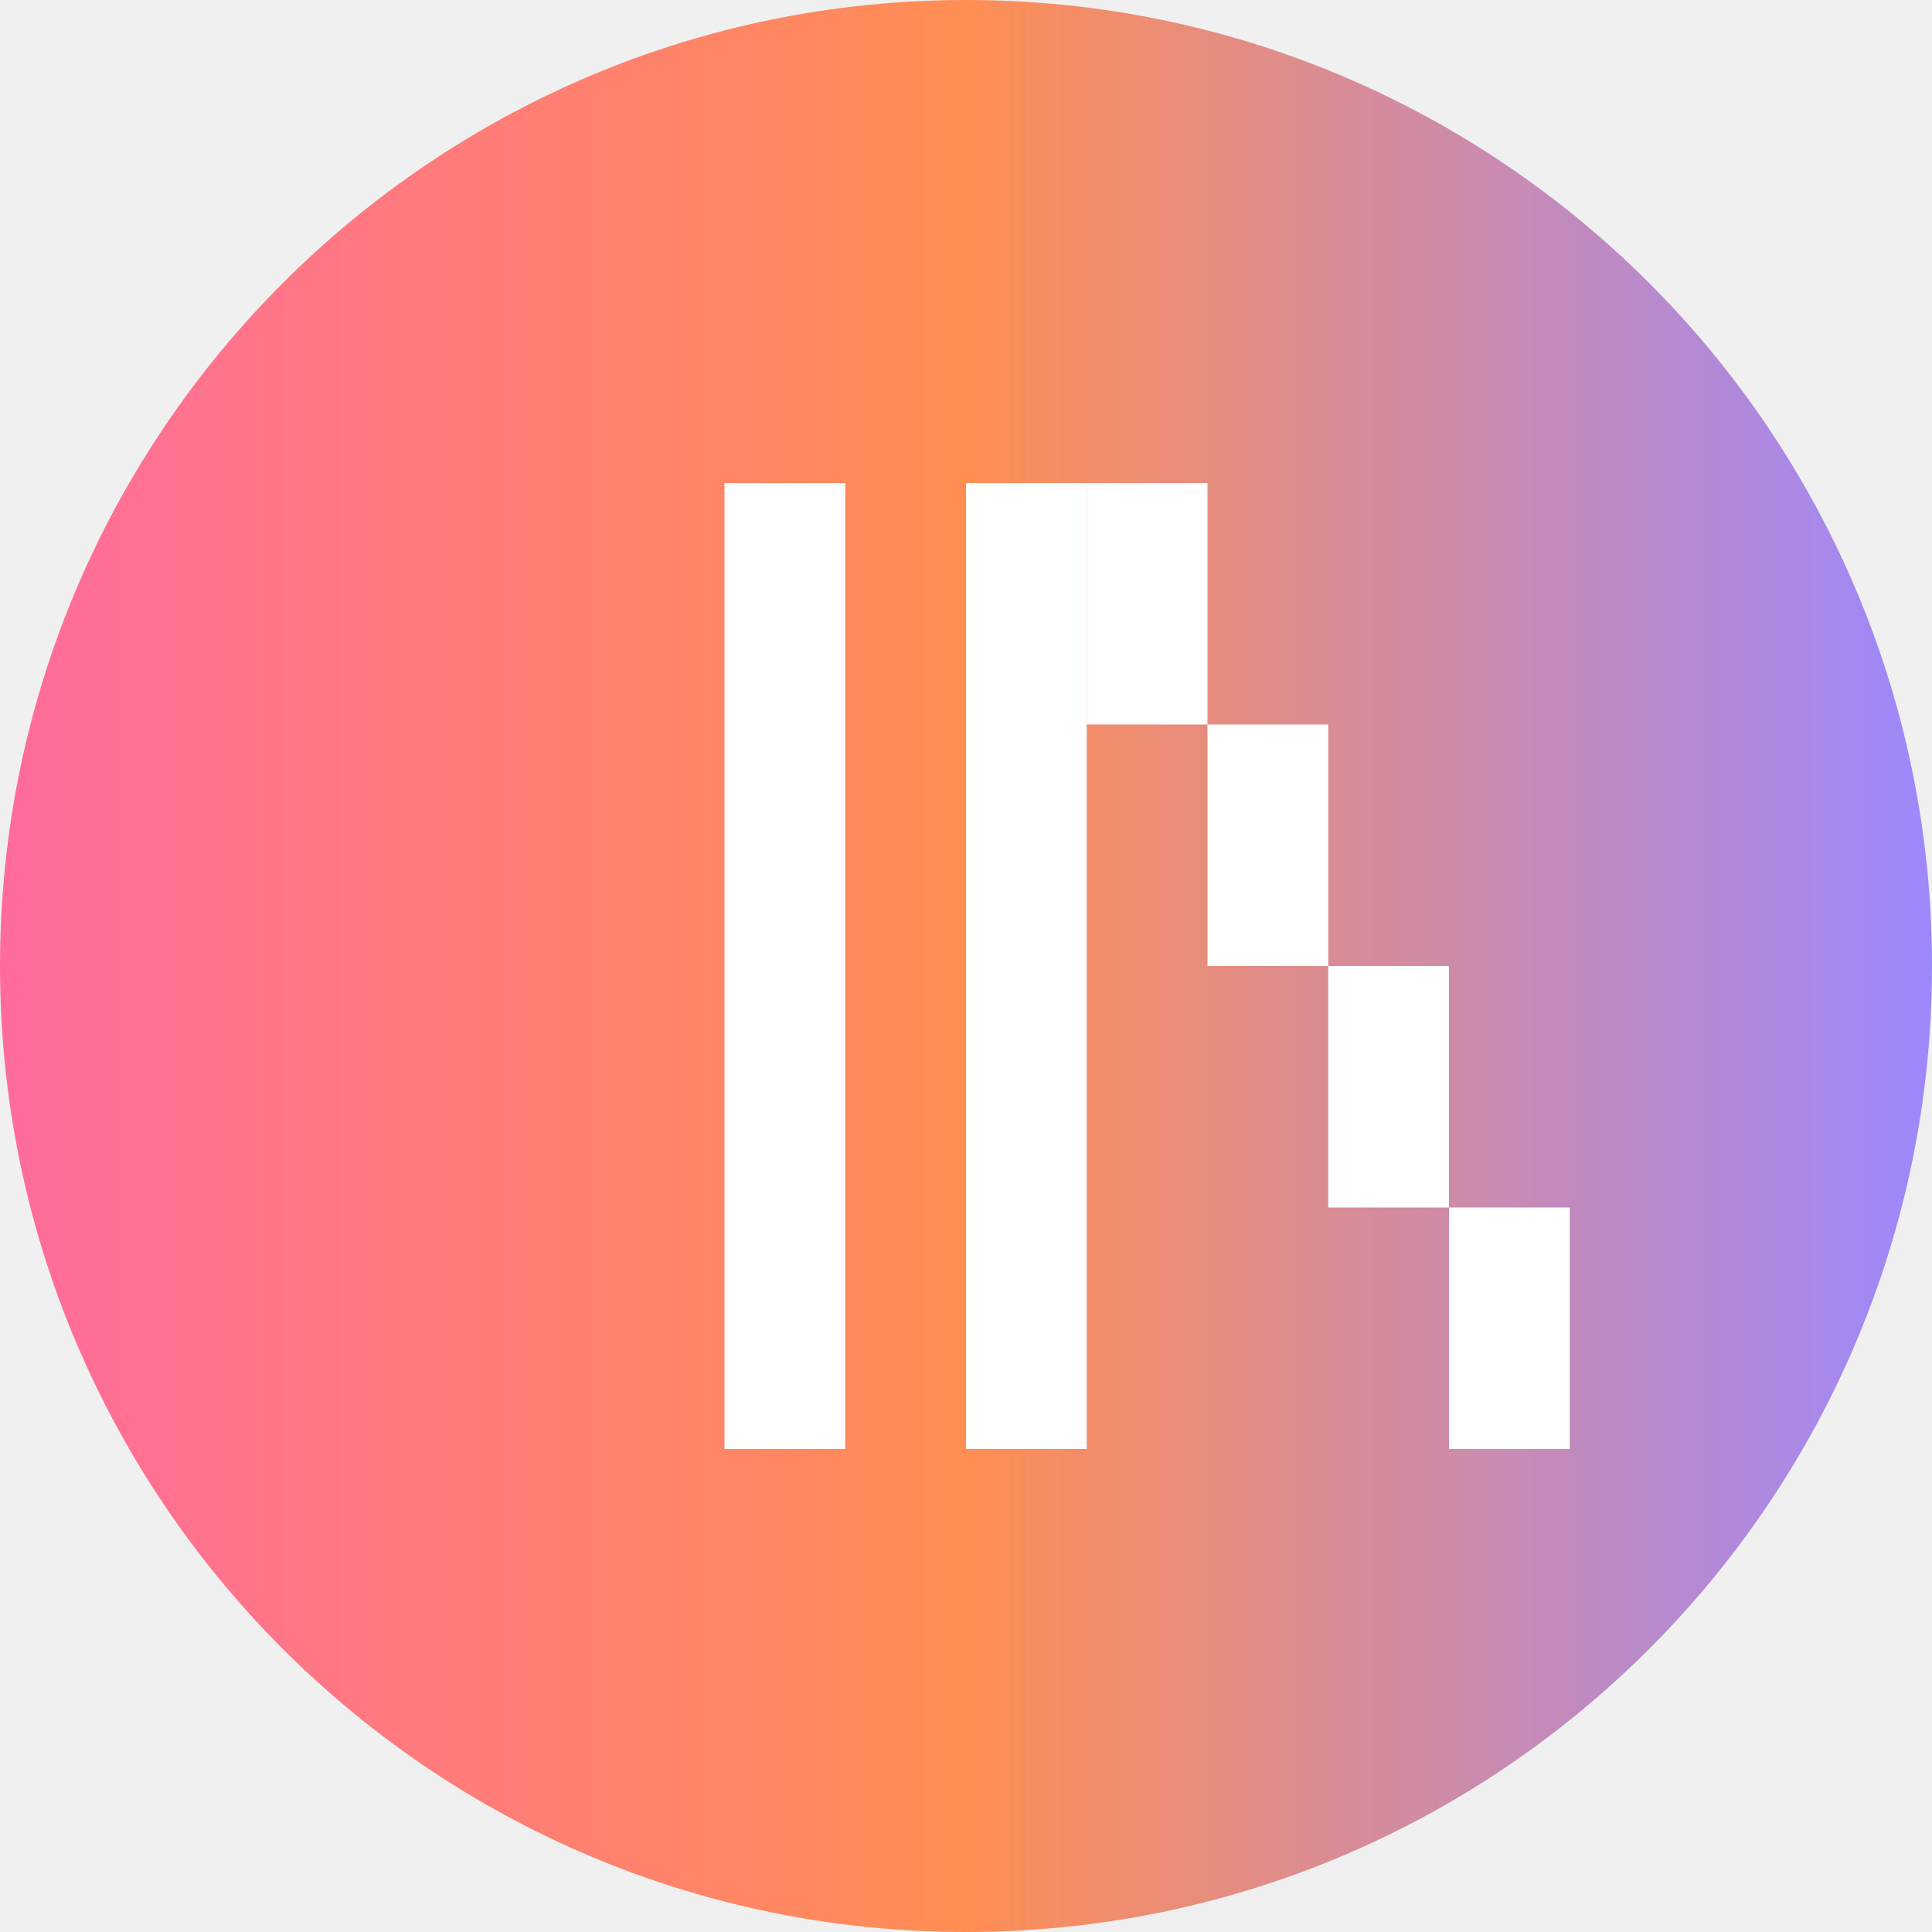
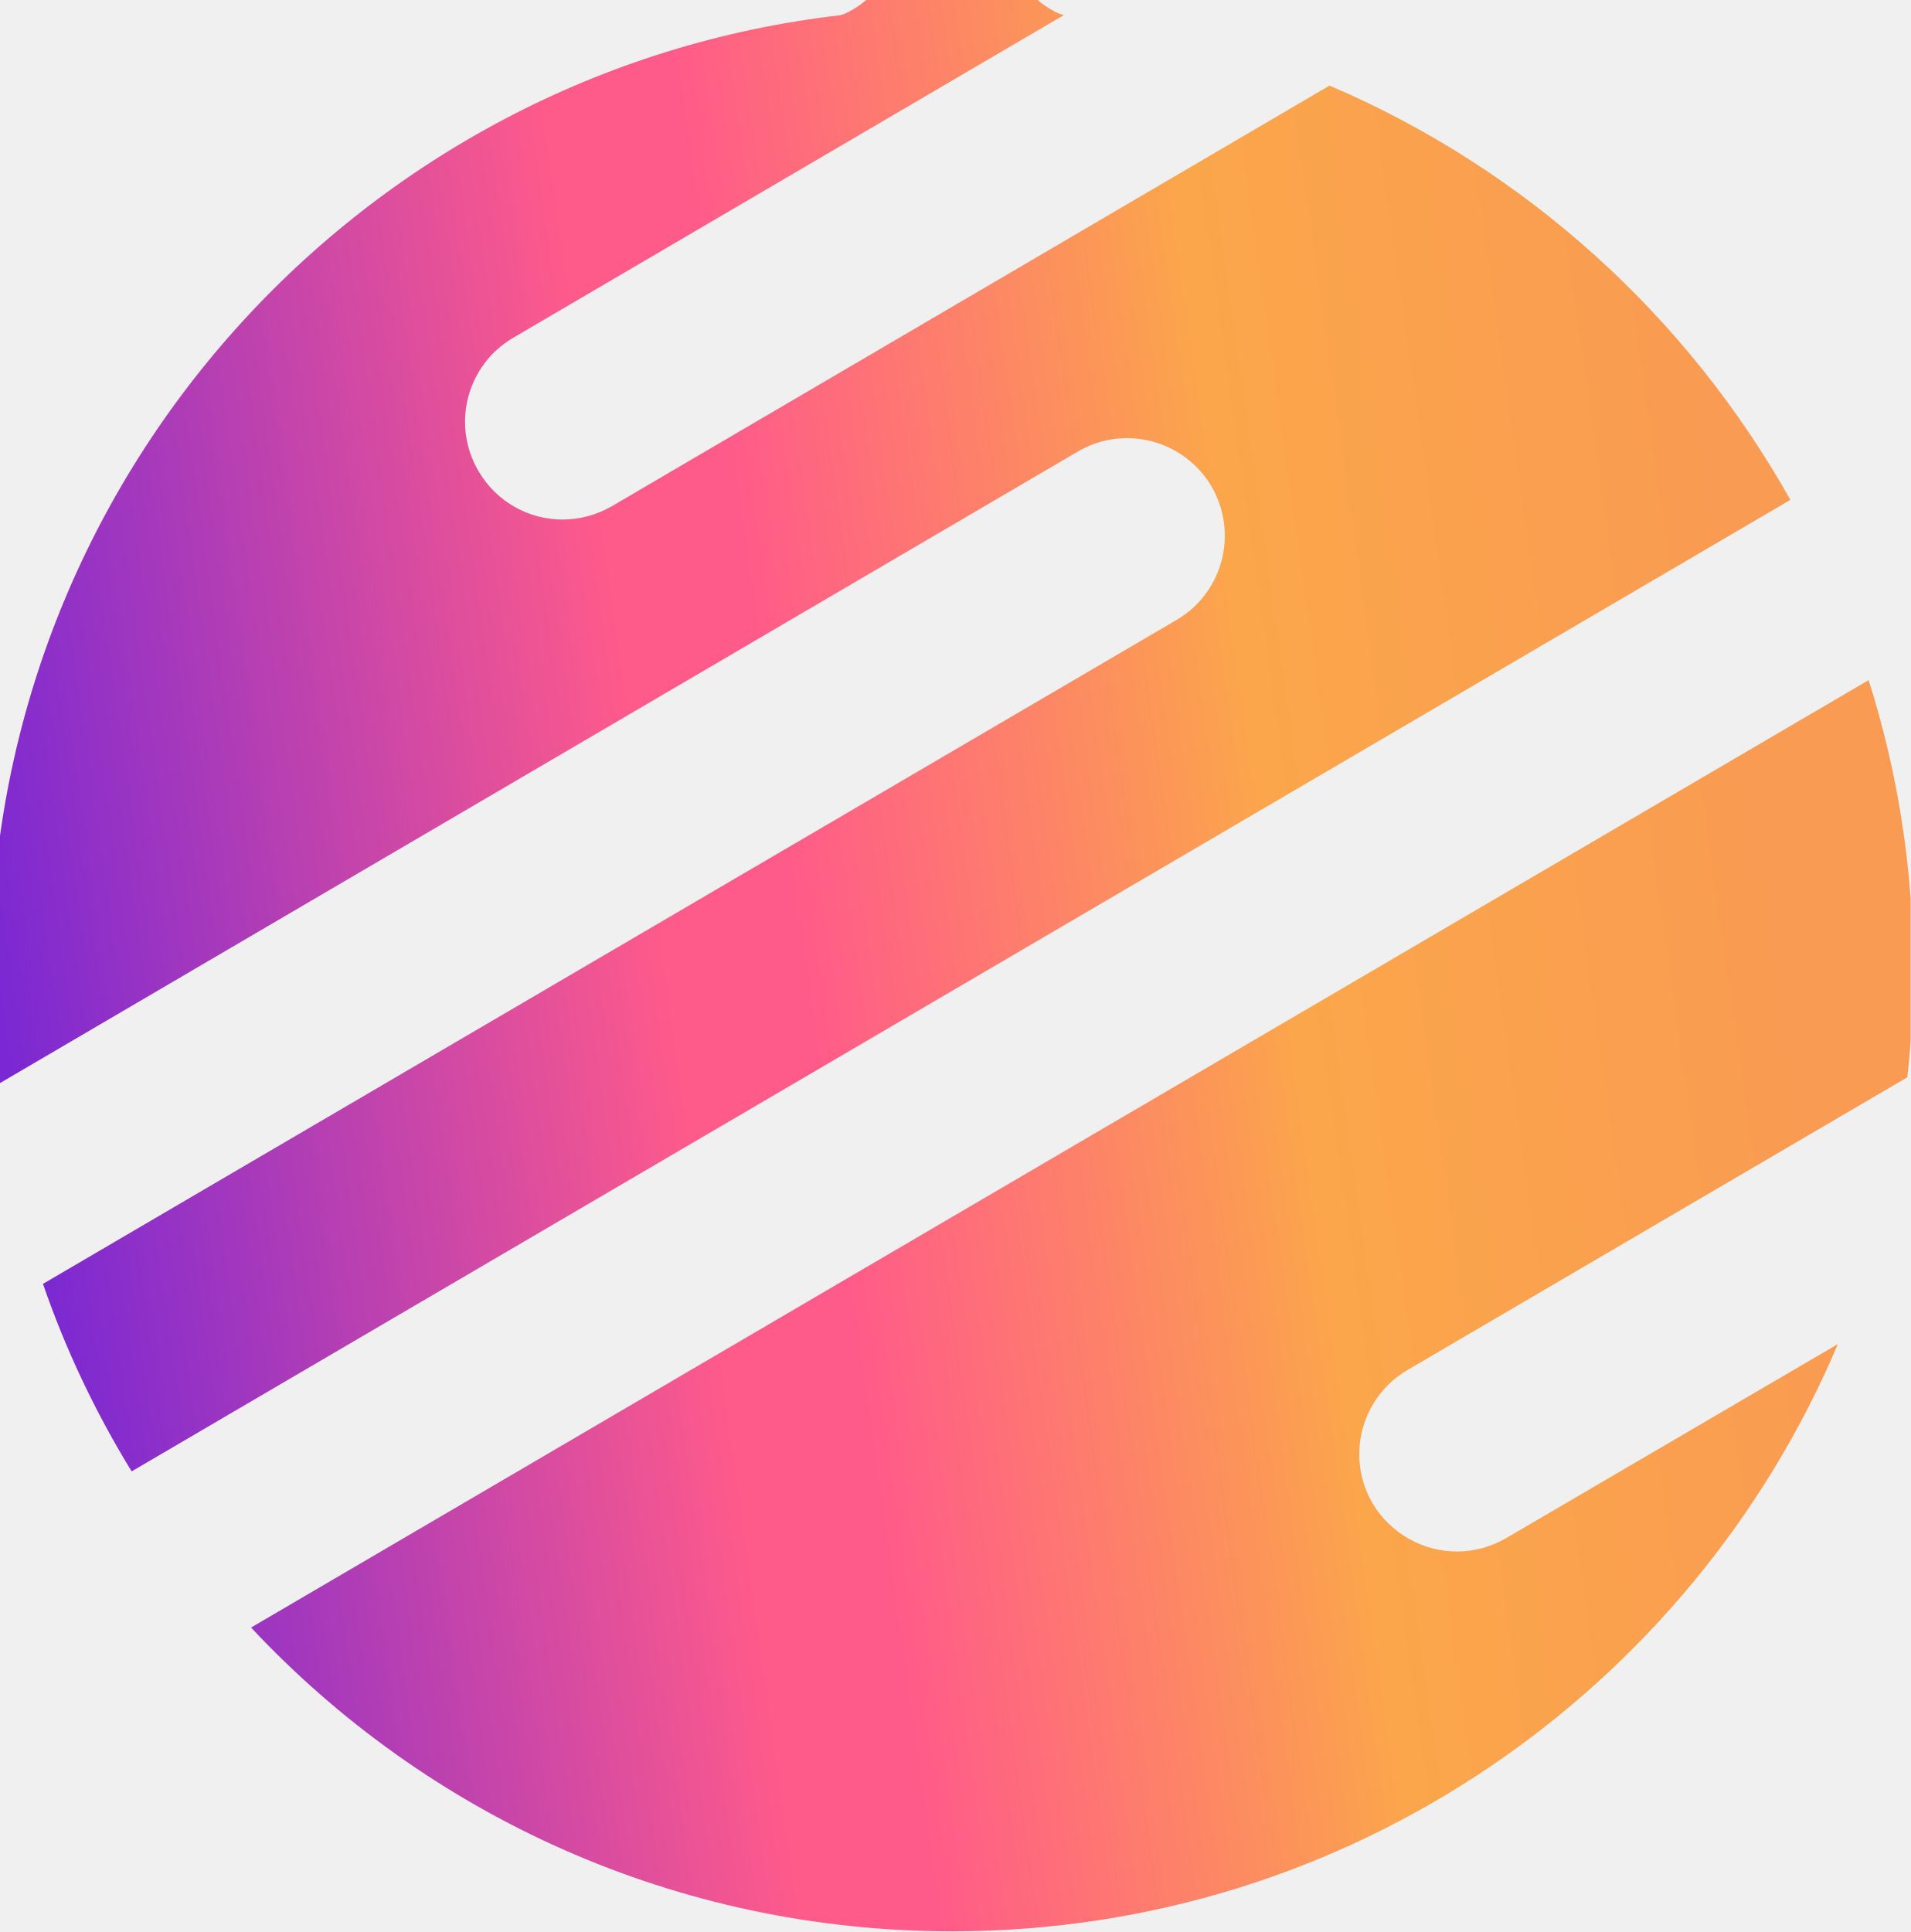
- <svg xmlns="http://www.w3.org/2000/svg" width="32" height="32" viewBox="0 0 32 32">
+ <svg xmlns="http://www.w3.org/2000/svg" width="180" height="182" viewBox="0 0 180 182" fill="none">
+   <g clip-path="url(#clip0_520_306)">
+     <path d="M89.681 -70.269C91.662 -70.269 93.267 -68.664 93.267 -66.682C93.267 -64.701 91.662 -63.096 89.681 -63.096C87.699 -63.096 86.094 -64.701 86.094 -66.682C86.094 -68.664 87.702 -70.269 89.681 -70.269ZM86.094 -85.069C86.094 -87.051 87.699 -88.656 89.681 -88.656C91.662 -88.656 93.267 -87.051 93.267 -85.069C93.267 -83.088 91.662 -81.483 89.681 -81.483C87.702 -81.486 86.094 -83.091 86.094 -85.069ZM79.986 -110.785C79.986 -116.141 84.328 -120.483 89.684 -120.483C95.04 -120.483 99.381 -116.141 99.381 -110.785C99.381 -105.429 95.04 -101.087 89.684 -101.087C84.328 -101.087 79.986 -105.429 79.986 -110.785ZM132.596 129.06L179.682 101.489C180.07 98.177 180.249 94.775 180.249 91.373C180.249 81.855 178.787 72.694 176.042 64.07L23.652 153.32C40.154 170.955 63.637 181.936 89.687 181.936C127.225 181.936 159.391 159.109 173.147 126.614L141.876 144.905C140.443 145.741 138.832 146.158 137.28 146.158C134.117 146.158 131.044 144.517 129.313 141.623C126.747 137.236 128.239 131.627 132.596 129.06ZM125.255 8.062L57.639 47.689C56.177 48.524 54.596 48.942 52.984 48.942C49.851 48.942 46.778 47.301 45.077 44.376C42.511 39.99 43.973 34.38 48.359 31.814L100.25 1.408H100.16C100.011 1.348 99.862 1.318 99.713 1.259C96.341 -0.293 94.461 -3.933 94.461 -7.663V-26.432H105.352C106.934 -26.432 108.038 -27.984 107.531 -29.476L105.233 -36.13C107.292 -37.891 109.052 -40.606 110.365 -44.694L125.345 -41.591C128.149 -40.994 130.388 -43.978 129.045 -46.514L112.991 -76.622C111.529 -113.175 98.131 -152.205 89.687 -152.205C81.212 -152.205 67.844 -113.175 66.352 -76.622L50.329 -46.514C48.986 -43.978 51.194 -40.994 54.029 -41.591L69.008 -44.694C70.321 -40.606 72.052 -37.891 74.111 -36.13L71.843 -29.476C71.335 -27.984 72.44 -26.432 73.991 -26.432H84.912V-7.663C84.912 -3.933 83.003 -0.293 79.661 1.259C79.482 1.348 79.303 1.378 79.124 1.438C34.096 6.66 -0.876 44.943 -0.876 91.373C-0.876 95.014 -0.667 98.624 -0.249 102.175L101.563 42.526C103.025 41.661 104.606 41.273 106.188 41.273C109.321 41.273 112.424 42.914 114.125 45.809C116.691 50.195 115.229 55.835 110.843 58.401L4.048 120.944C6.196 127.18 9.031 133.118 12.403 138.609L168.671 47.092C158.944 29.755 143.696 15.94 125.255 8.062Z" fill="url(#paint0_linear_520_306)" />
+   </g>
  <defs>
-     <linearGradient id="faviconGradient" x1="0%" y1="0%" x2="100%" y2="0%">
-       <stop offset="0%" style="stop-color:#ff6b9d" />
-       <stop offset="50%" style="stop-color:#ff8e53" />
-       <stop offset="100%" style="stop-color:#9c88ff" />
+     <linearGradient id="paint0_linear_520_306" x1="-21.184" y1="213.679" x2="182.438" y2="184.847" gradientUnits="userSpaceOnUse">
+       <stop stop-color="#2B0AFF" />
+       <stop offset="0.49" stop-color="#FF5B8A" />
+       <stop offset="0.55" stop-color="#FF5B8A" />
+       <stop offset="0.77" stop-color="#FBA64B" />
+       <stop offset="1" stop-color="#F99B52" />
    </linearGradient>
+     <clipPath id="clip0_520_306">
+       <rect width="180" height="181.935" fill="white" />
+     </clipPath>
  </defs>
-   <circle cx="16" cy="16" r="16" fill="url(#faviconGradient)" />
-   <rect x="12" y="8" width="2" height="16" fill="white" />
-   <rect x="16" y="8" width="2" height="16" fill="white" />
-   <rect x="18" y="8" width="2" height="4" fill="white" />
-   <rect x="20" y="12" width="2" height="4" fill="white" />
-   <rect x="22" y="16" width="2" height="4" fill="white" />
-   <rect x="24" y="20" width="2" height="4" fill="white" />
</svg>
